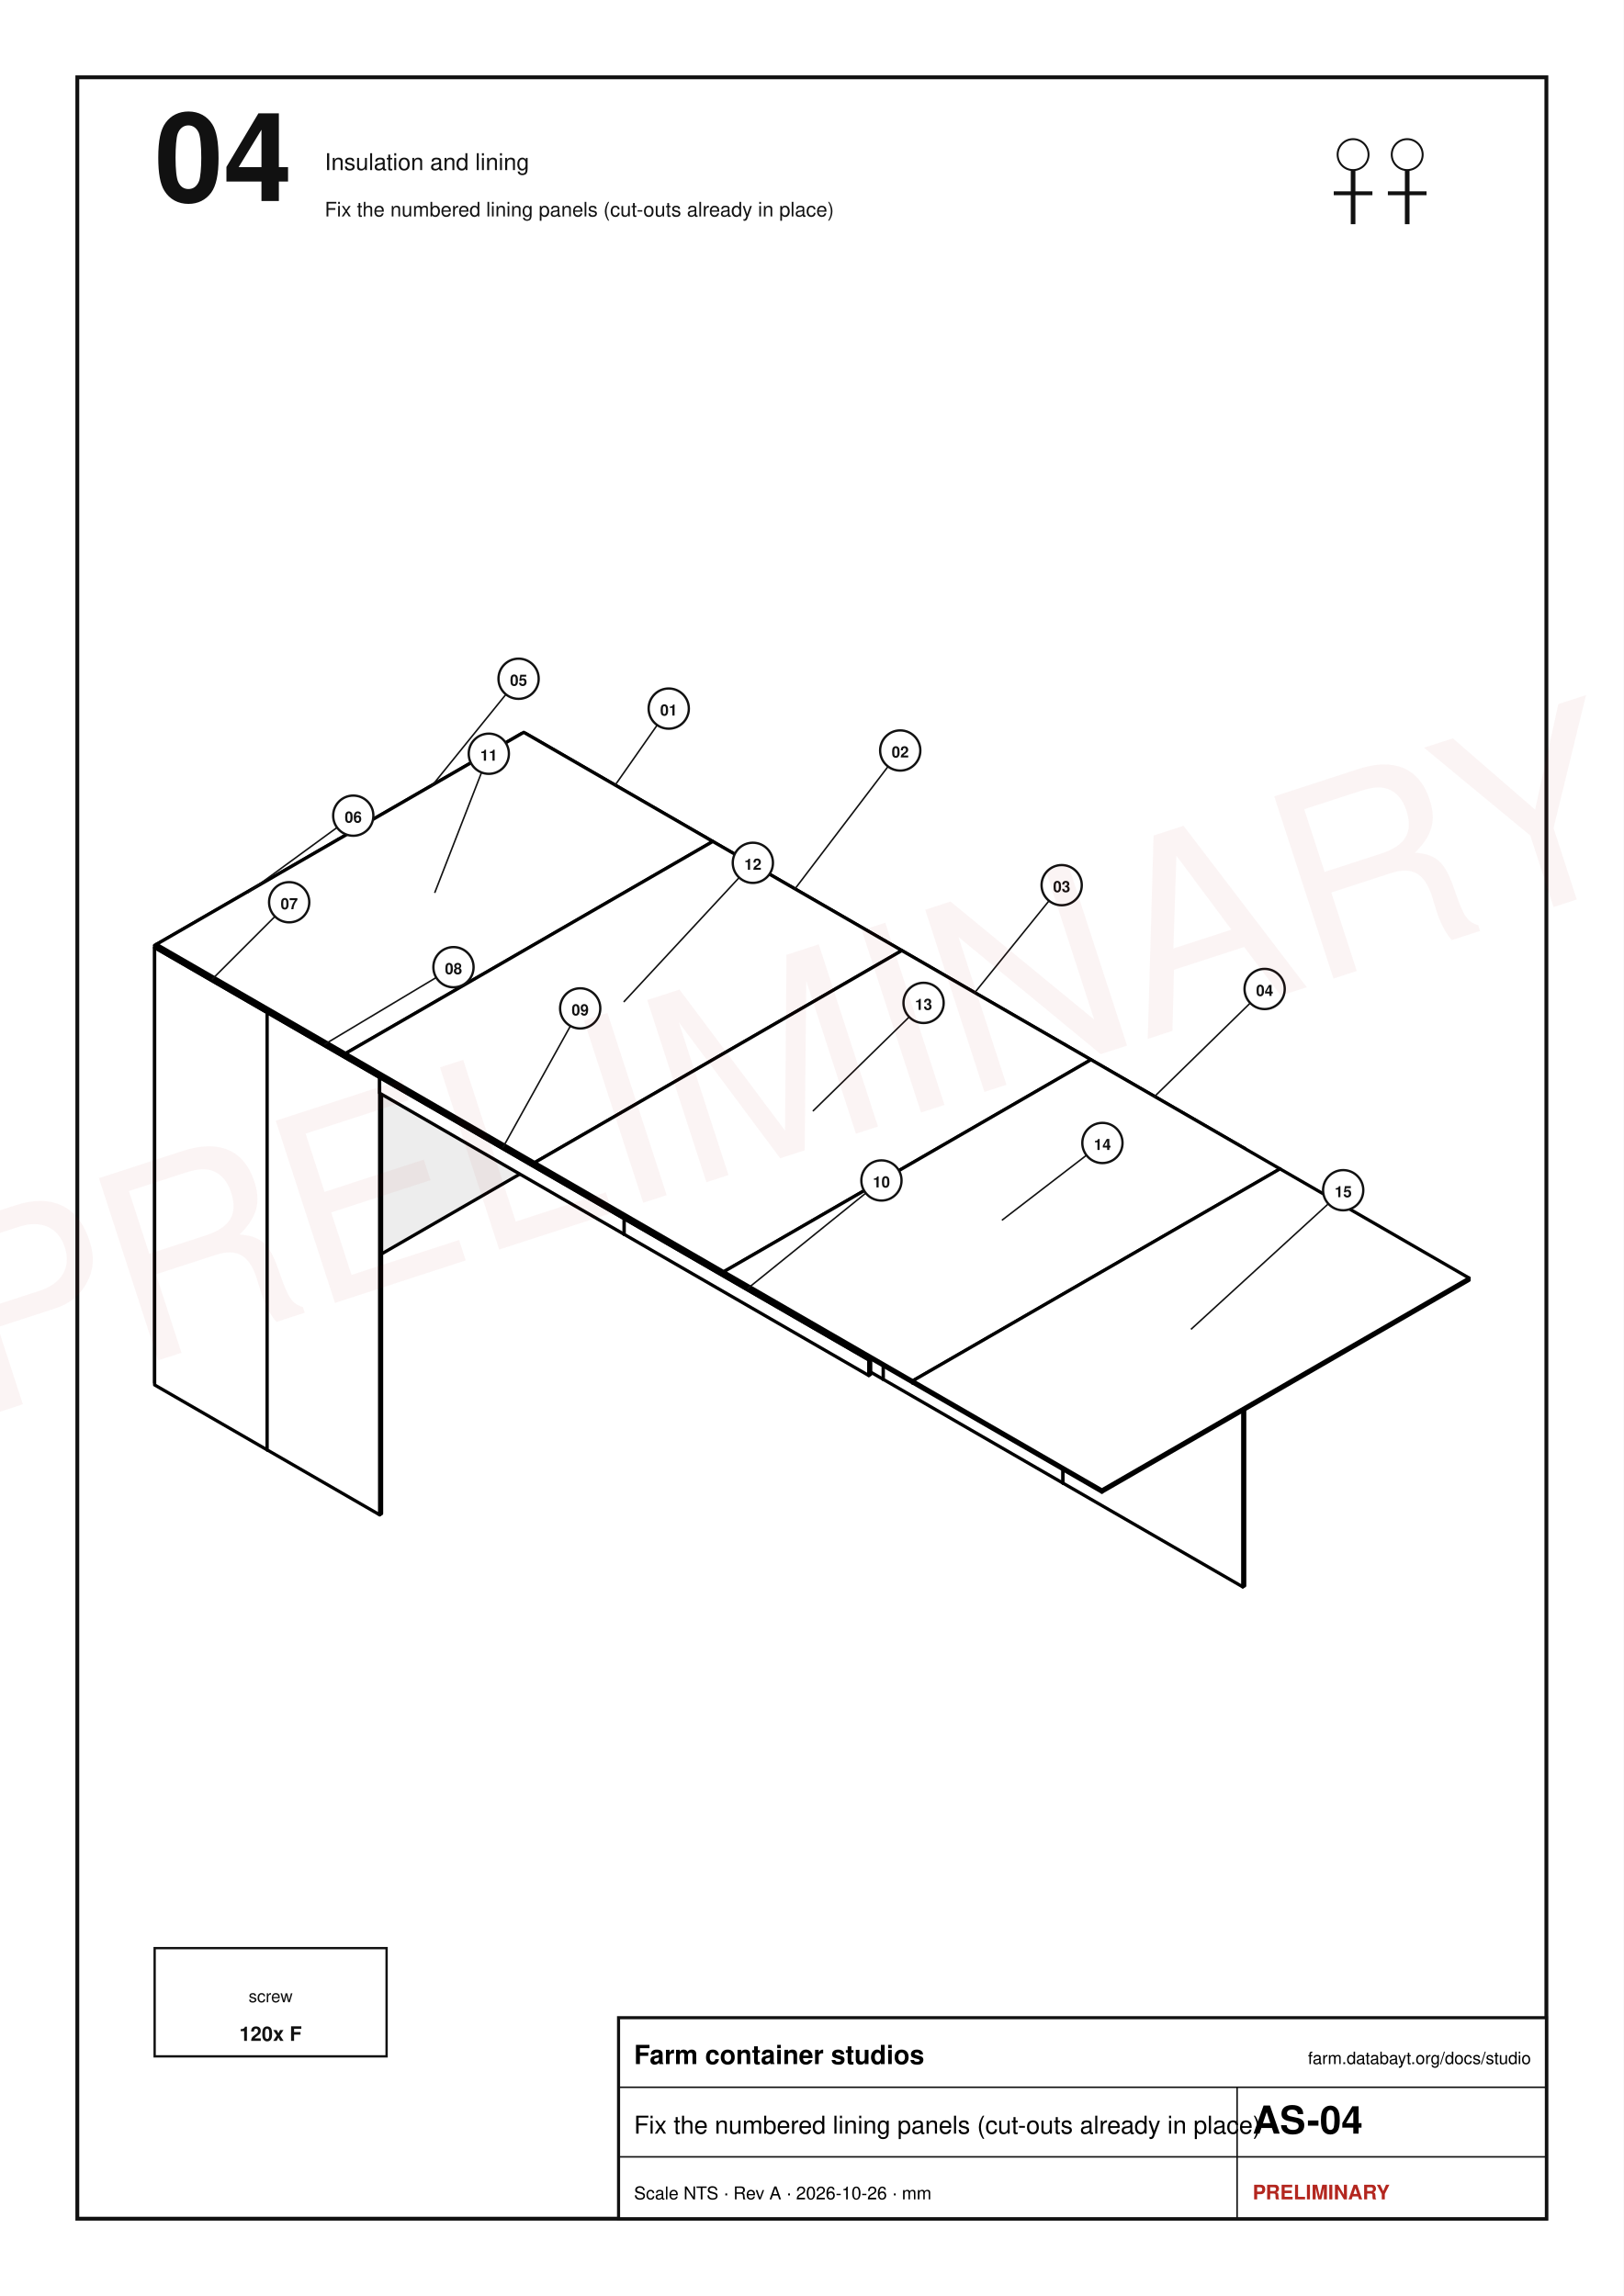
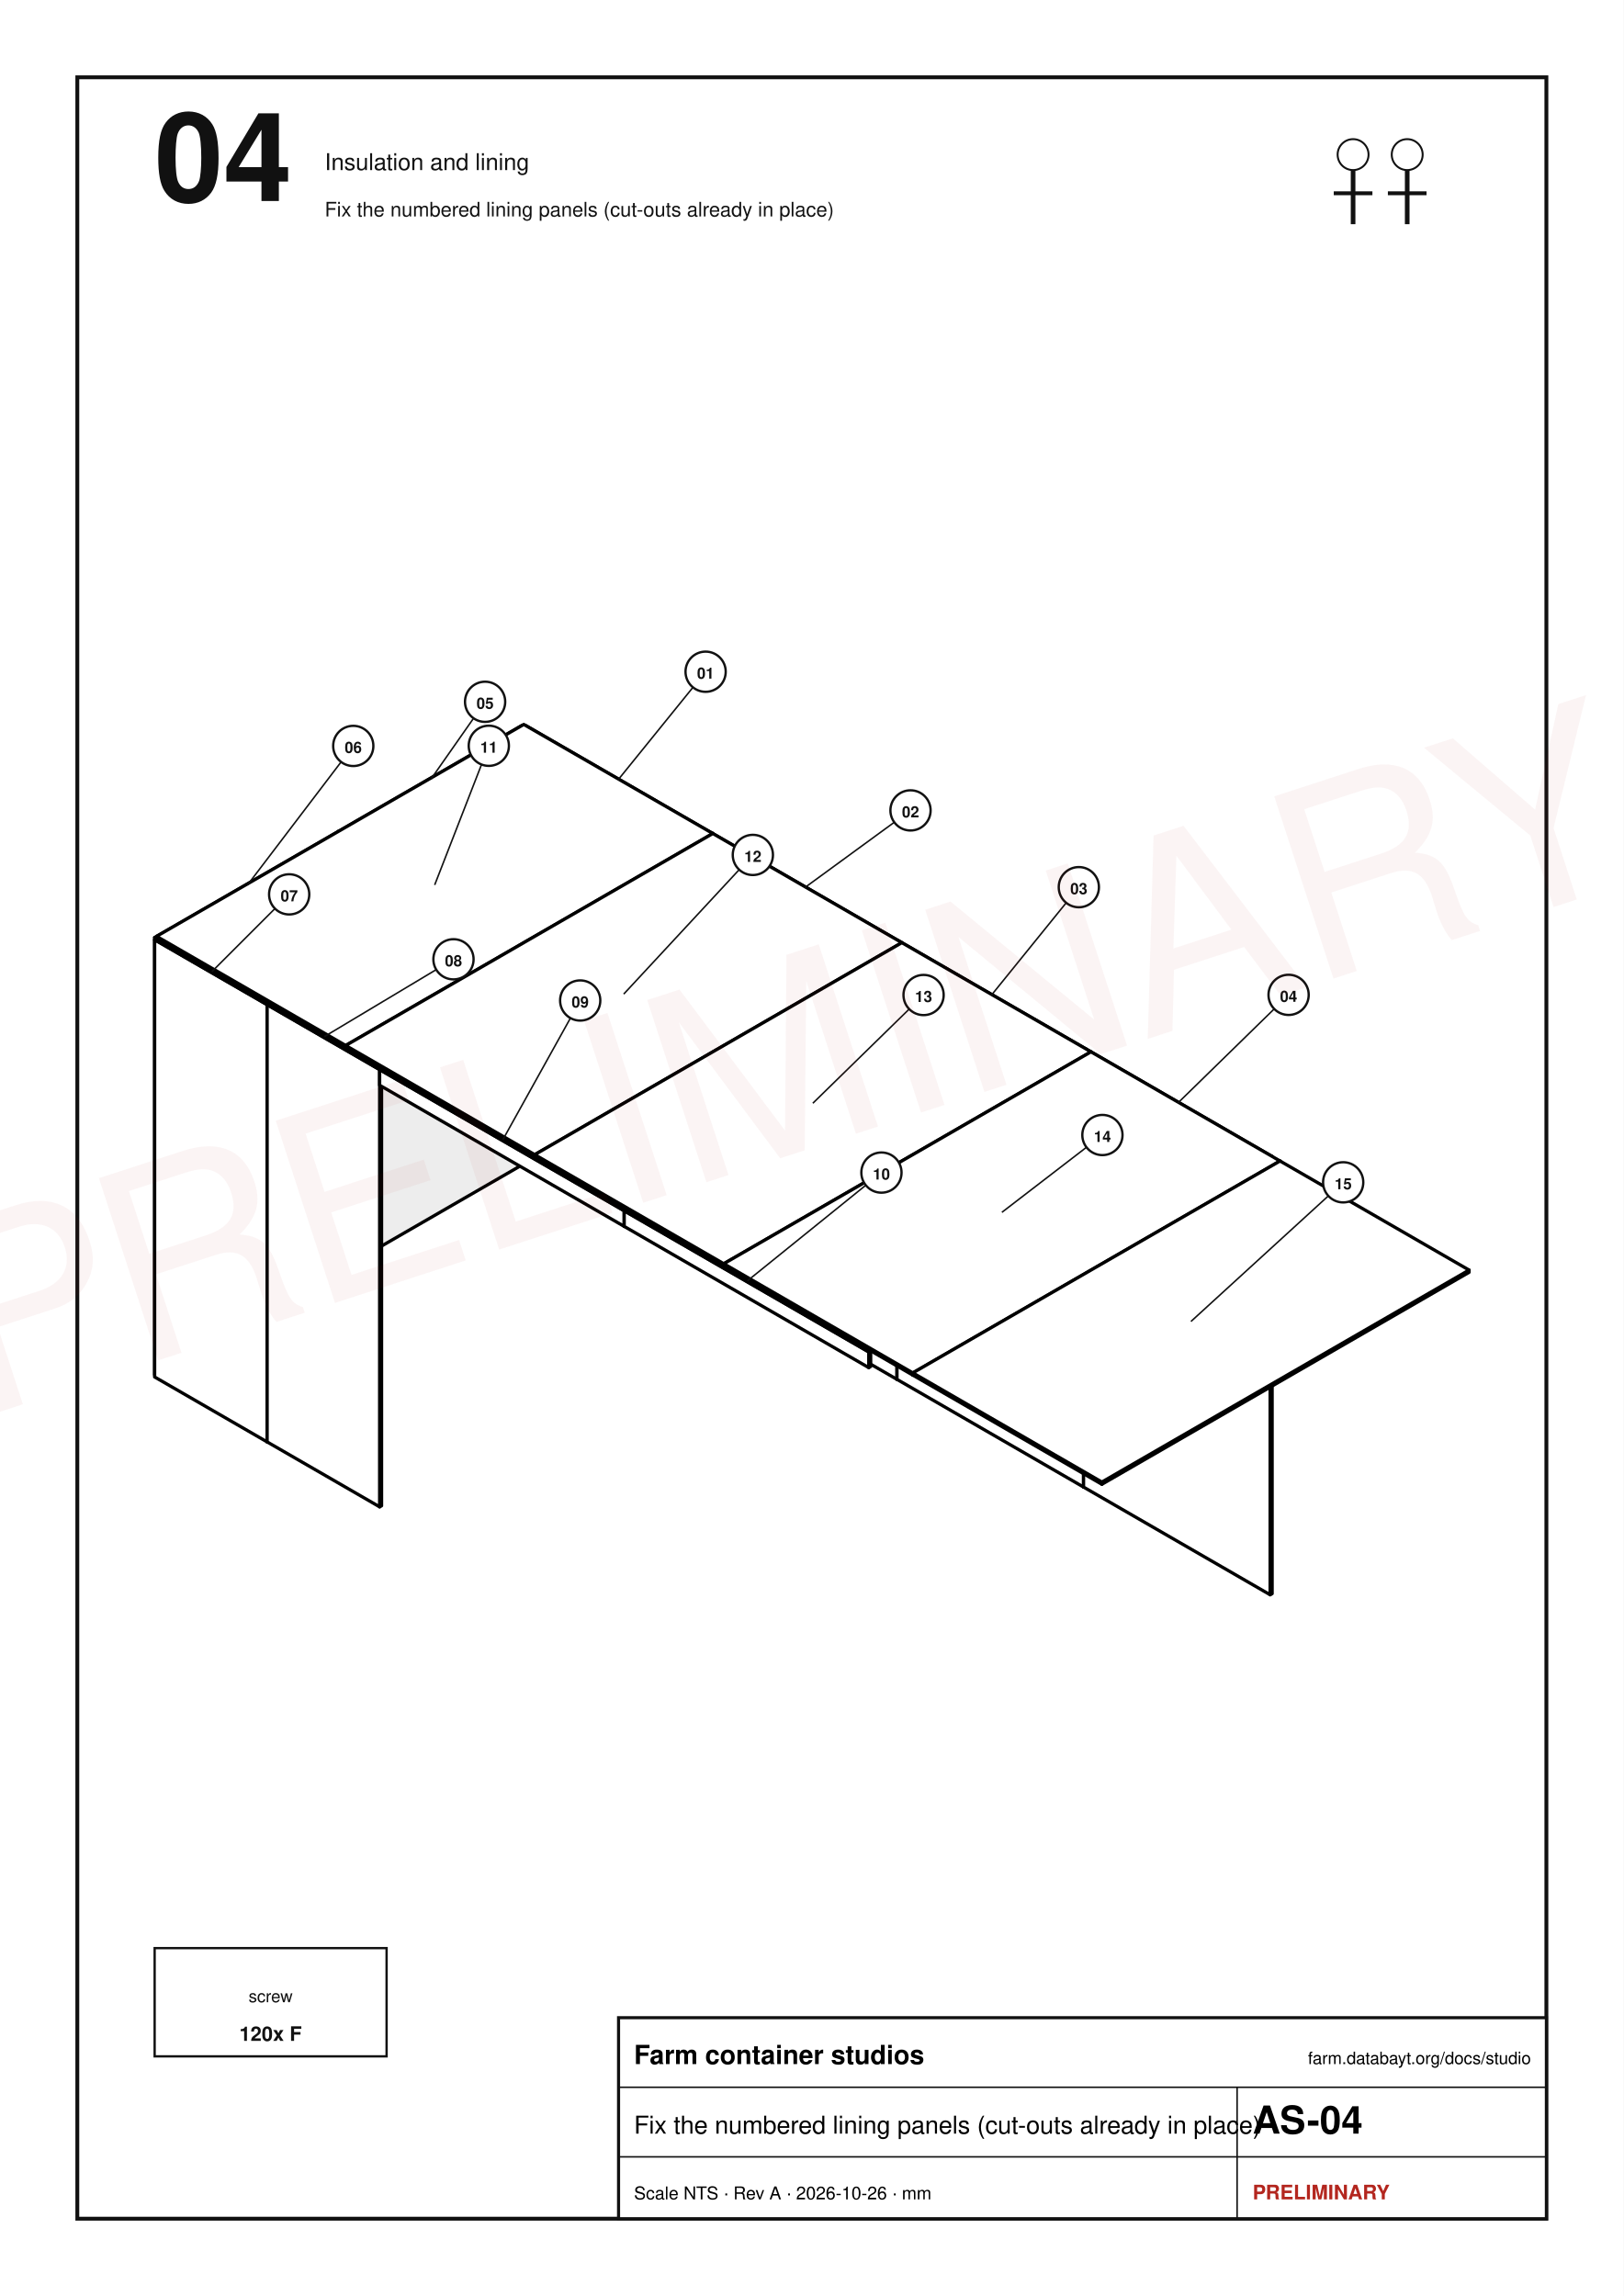
<svg xmlns="http://www.w3.org/2000/svg" width="210mm" height="297mm" viewBox="0 0 210 297" font-family="Helvetica, Arial, sans-serif">
  <rect x="0" y="0" width="210" height="297" fill="#fff" />
  <rect x="10" y="10" width="190" height="277" fill="none" stroke="#111" stroke-width="0.5" />
  <text x="20" y="26" font-size="16" text-anchor="start" font-weight="bold" fill="#111">04</text>
  <text x="42" y="22" font-size="3" text-anchor="start" font-weight="normal" fill="#111">Insulation and lining</text>
  <text x="42" y="28" font-size="2.6" text-anchor="start" font-weight="normal" fill="#111">Fix the numbered lining panels (cut-outs already in place)</text>
  <circle cx="175" cy="20" r="2" fill="none" stroke="#111" stroke-width="0.25" />
  <line x1="175" y1="22" x2="175" y2="29" stroke="#111" stroke-width="0.6" />
  <line x1="172.5" y1="25" x2="177.5" y2="25" stroke="#111" stroke-width="0.5" />
  <circle cx="182" cy="20" r="2" fill="none" stroke="#111" stroke-width="0.25" />
  <line x1="182" y1="22" x2="182" y2="29" stroke="#111" stroke-width="0.6" />
  <line x1="179.5" y1="25" x2="184.5" y2="25" stroke="#111" stroke-width="0.5" />
-   <polygon points="91.24,164.86 90.99,165 90.99,108.44 91.24,108.3" fill="#ededed" stroke="#000" stroke-width="0.42" stroke-linejoin="round" />
-   <polygon points="67.74,151.58 90.99,165 90.99,108.44 67.74,95.02" fill="#ffffff" stroke="#000" stroke-width="0.42" stroke-linejoin="round" />
-   <polygon points="67.99,94.87 91.24,108.3 90.99,108.44 67.74,95.02" fill="#ffffff" stroke="#000" stroke-width="0.42" stroke-linejoin="round" />
-   <polygon points="67.74,151.58 44,165.29 44,108.73 67.74,95.02" fill="#ededed" stroke="#000" stroke-width="0.42" stroke-linejoin="round" />
-   <polygon points="43.74,165.14 44,165.29 44,108.73 43.74,108.58" fill="#ffffff" stroke="#000" stroke-width="0.42" stroke-linejoin="round" />
-   <polygon points="67.49,94.87 67.74,95.02 44,108.73 43.74,108.58" fill="#ffffff" stroke="#000" stroke-width="0.42" stroke-linejoin="round" />
-   <polygon points="114.49,178.28 114.24,178.43 114.24,121.87 114.49,121.72" fill="#ededed" stroke="#000" stroke-width="0.42" stroke-linejoin="round" />
-   <polygon points="90.99,165 114.24,178.43 114.24,121.87 90.99,108.44" fill="#ffffff" stroke="#000" stroke-width="0.42" stroke-linejoin="round" />
-   <polygon points="91.24,108.3 114.49,121.72 114.24,121.87 90.99,108.44" fill="#ffffff" stroke="#000" stroke-width="0.42" stroke-linejoin="round" />
-   <polygon points="44,165.29 20.25,179 20.25,122.44 44,108.73" fill="#ededed" stroke="#000" stroke-width="0.42" stroke-linejoin="round" />
-   <polygon points="20,178.85 20.25,179 20.25,122.44 20,122.29" fill="#ffffff" stroke="#000" stroke-width="0.42" stroke-linejoin="round" />
-   <polygon points="43.74,108.58 44,108.73 20.25,122.44 20,122.29" fill="#ffffff" stroke="#000" stroke-width="0.42" stroke-linejoin="round" />
-   <polygon points="137.74,191.7 137.48,191.85 137.48,135.29 137.74,135.14" fill="#ededed" stroke="#000" stroke-width="0.42" stroke-linejoin="round" />
-   <polygon points="114.24,178.43 137.48,191.85 137.48,135.29 114.24,121.87" fill="#ffffff" stroke="#000" stroke-width="0.42" stroke-linejoin="round" />
-   <polygon points="114.49,121.72 137.74,135.14 137.48,135.29 114.24,121.87" fill="#ffffff" stroke="#000" stroke-width="0.42" stroke-linejoin="round" />
-   <polygon points="92.19,109.14 44.71,136.55 44.71,136.26 92.19,108.85" fill="#ededed" stroke="#000" stroke-width="0.42" stroke-linejoin="round" />
-   <polygon points="20.25,122.44 44.71,136.55 44.71,136.26 20.25,122.15" fill="#ffffff" stroke="#000" stroke-width="0.42" stroke-linejoin="round" />
-   <polygon points="67.74,94.73 92.19,108.85 44.71,136.26 20.25,122.15" fill="#ffffff" stroke="#000" stroke-width="0.42" stroke-linejoin="round" />
-   <polygon points="34.8,187.4 34.55,187.55 34.55,130.98 34.8,130.84" fill="#ededed" stroke="#000" stroke-width="0.42" stroke-linejoin="round" />
-   <polygon points="20,179.15 34.55,187.55 34.55,130.98 20,122.58" fill="#ffffff" stroke="#000" stroke-width="0.42" stroke-linejoin="round" />
-   <polygon points="20.25,122.44 34.8,130.84 34.55,130.98 20,122.58" fill="#ffffff" stroke="#000" stroke-width="0.42" stroke-linejoin="round" />
-   <polygon points="160.98,205.13 160.73,205.27 160.73,148.71 160.98,148.56" fill="#ededed" stroke="#000" stroke-width="0.42" stroke-linejoin="round" />
-   <polygon points="137.48,191.85 160.73,205.27 160.73,148.71 137.48,135.29" fill="#ffffff" stroke="#000" stroke-width="0.42" stroke-linejoin="round" />
-   <polygon points="137.74,135.14 160.98,148.56 160.73,148.71 137.48,135.29" fill="#ffffff" stroke="#000" stroke-width="0.42" stroke-linejoin="round" />
-   <polygon points="116.64,123.26 69.16,150.67 69.16,150.38 116.64,122.96" fill="#ededed" stroke="#000" stroke-width="0.42" stroke-linejoin="round" />
-   <polygon points="44.71,136.55 69.16,150.67 69.16,150.38 44.71,136.26" fill="#ffffff" stroke="#000" stroke-width="0.42" stroke-linejoin="round" />
-   <polygon points="92.19,108.85 116.64,122.96 69.16,150.38 44.71,136.26" fill="#ffffff" stroke="#000" stroke-width="0.42" stroke-linejoin="round" />
-   <polygon points="49.35,195.8 49.1,195.95 49.1,139.38 49.35,139.24" fill="#ededed" stroke="#000" stroke-width="0.42" stroke-linejoin="round" />
-   <polygon points="34.55,187.55 49.1,195.95 49.1,139.38 34.55,130.98" fill="#ffffff" stroke="#000" stroke-width="0.42" stroke-linejoin="round" />
-   <polygon points="34.8,130.84 49.35,139.24 49.1,139.38 34.55,130.98" fill="#ffffff" stroke="#000" stroke-width="0.42" stroke-linejoin="round" />
-   <polygon points="141.1,137.37 93.61,164.79 93.61,164.5 141.1,137.08" fill="#ededed" stroke="#000" stroke-width="0.42" stroke-linejoin="round" />
-   <polygon points="69.16,150.67 93.61,164.79 93.61,164.5 69.16,150.38" fill="#ffffff" stroke="#000" stroke-width="0.42" stroke-linejoin="round" />
-   <polygon points="116.64,122.96 141.1,137.08 93.61,164.5 69.16,150.38" fill="#ffffff" stroke="#000" stroke-width="0.42" stroke-linejoin="round" />
-   <polygon points="80.98,159.52 80.73,159.67 80.73,157.65 80.98,157.5" fill="#ededed" stroke="#000" stroke-width="0.42" stroke-linejoin="round" />
-   <polygon points="49.1,141.4 80.73,159.67 80.73,157.65 49.1,139.38" fill="#ffffff" stroke="#000" stroke-width="0.42" stroke-linejoin="round" />
-   <polygon points="49.35,139.24 80.98,157.5 80.73,157.65 49.1,139.38" fill="#ffffff" stroke="#000" stroke-width="0.42" stroke-linejoin="round" />
-   <polygon points="165.55,151.49 118.06,178.91 118.06,178.61 165.55,151.2" fill="#ededed" stroke="#000" stroke-width="0.42" stroke-linejoin="round" />
-   <polygon points="93.61,164.79 118.06,178.91 118.06,178.61 93.61,164.5" fill="#ffffff" stroke="#000" stroke-width="0.42" stroke-linejoin="round" />
-   <polygon points="141.1,137.08 165.55,151.2 118.06,178.61 93.61,164.5" fill="#ffffff" stroke="#000" stroke-width="0.42" stroke-linejoin="round" />
-   <polygon points="112.61,177.78 112.36,177.93 112.36,175.91 112.61,175.76" fill="#ededed" stroke="#000" stroke-width="0.42" stroke-linejoin="round" />
-   <polygon points="80.73,159.67 112.36,177.93 112.36,175.91 80.73,157.65" fill="#ffffff" stroke="#000" stroke-width="0.42" stroke-linejoin="round" />
-   <polygon points="80.98,157.5 112.61,175.76 112.36,175.91 80.73,157.65" fill="#ffffff" stroke="#000" stroke-width="0.42" stroke-linejoin="round" />
-   <polygon points="190,165.61 142.51,193.02 142.51,192.73 190,165.32" fill="#ededed" stroke="#000" stroke-width="0.42" stroke-linejoin="round" />
-   <polygon points="118.06,178.91 142.51,193.02 142.51,192.73 118.06,178.61" fill="#ffffff" stroke="#000" stroke-width="0.42" stroke-linejoin="round" />
-   <polygon points="165.55,151.2 190,165.32 142.51,192.73 118.06,178.61" fill="#ffffff" stroke="#000" stroke-width="0.42" stroke-linejoin="round" />
-   <line x1="79.49" y1="101.66" x2="86.49" y2="91.66" stroke="#111" stroke-width="0.2" />
-   <circle cx="86.49" cy="91.66" r="2.6" fill="#fff" stroke="#111" stroke-width="0.3" />
-   <text x="86.49" y="92.56" font-size="2" text-anchor="middle" font-weight="bold" fill="#111">01</text>
-   <line x1="55.74" y1="101.8" x2="67.07" y2="87.8" stroke="#111" stroke-width="0.2" />
-   <circle cx="67.07" cy="87.8" r="2.6" fill="#fff" stroke="#111" stroke-width="0.3" />
-   <text x="67.07" y="88.7" font-size="2" text-anchor="middle" font-weight="bold" fill="#111">05</text>
-   <line x1="102.74" y1="115.08" x2="116.43" y2="97.08" stroke="#111" stroke-width="0.2" />
-   <circle cx="116.43" cy="97.08" r="2.6" fill="#fff" stroke="#111" stroke-width="0.3" />
-   <text x="116.43" y="97.98" font-size="2" text-anchor="middle" font-weight="bold" fill="#111">02</text>
-   <line x1="32" y1="115.51" x2="45.69" y2="105.51" stroke="#111" stroke-width="0.2" />
-   <circle cx="45.69" cy="105.51" r="2.6" fill="#fff" stroke="#111" stroke-width="0.3" />
-   <text x="45.69" y="106.41" font-size="2" text-anchor="middle" font-weight="bold" fill="#111">06</text>
-   <line x1="125.99" y1="128.5" x2="137.31" y2="114.5" stroke="#111" stroke-width="0.2" />
-   <circle cx="137.31" cy="114.5" r="2.6" fill="#fff" stroke="#111" stroke-width="0.3" />
-   <text x="137.31" y="115.4" font-size="2" text-anchor="middle" font-weight="bold" fill="#111">03</text>
-   <line x1="56.22" y1="115.5" x2="63.22" y2="97.5" stroke="#111" stroke-width="0.2" />
-   <circle cx="63.22" cy="97.5" r="2.6" fill="#fff" stroke="#111" stroke-width="0.3" />
-   <text x="63.22" y="98.4" font-size="2" text-anchor="middle" font-weight="bold" fill="#111">11</text>
-   <line x1="27.4" y1="126.71" x2="37.4" y2="116.71" stroke="#111" stroke-width="0.2" />
-   <circle cx="37.4" cy="116.71" r="2.6" fill="#fff" stroke="#111" stroke-width="0.3" />
-   <text x="37.4" y="117.61" font-size="2" text-anchor="middle" font-weight="bold" fill="#111">07</text>
-   <line x1="149.23" y1="141.93" x2="163.56" y2="127.93" stroke="#111" stroke-width="0.2" />
-   <circle cx="163.56" cy="127.93" r="2.6" fill="#fff" stroke="#111" stroke-width="0.3" />
-   <text x="163.56" y="128.83" font-size="2" text-anchor="middle" font-weight="bold" fill="#111">04</text>
-   <line x1="80.67" y1="129.61" x2="97.37" y2="111.61" stroke="#111" stroke-width="0.2" />
-   <circle cx="97.37" cy="111.61" r="2.6" fill="#fff" stroke="#111" stroke-width="0.3" />
-   <text x="97.37" y="112.51" font-size="2" text-anchor="middle" font-weight="bold" fill="#111">12</text>
-   <line x1="41.95" y1="135.11" x2="58.65" y2="125.11" stroke="#111" stroke-width="0.2" />
-   <circle cx="58.65" cy="125.11" r="2.6" fill="#fff" stroke="#111" stroke-width="0.3" />
-   <text x="58.65" y="126.01" font-size="2" text-anchor="middle" font-weight="bold" fill="#111">08</text>
-   <line x1="105.13" y1="143.73" x2="119.45" y2="129.73" stroke="#111" stroke-width="0.2" />
-   <circle cx="119.45" cy="129.73" r="2.6" fill="#fff" stroke="#111" stroke-width="0.3" />
-   <text x="119.45" y="130.63" font-size="2" text-anchor="middle" font-weight="bold" fill="#111">13</text>
-   <line x1="65.04" y1="148.44" x2="75.04" y2="130.44" stroke="#111" stroke-width="0.2" />
-   <circle cx="75.04" cy="130.44" r="2.6" fill="#fff" stroke="#111" stroke-width="0.3" />
-   <text x="75.04" y="131.34" font-size="2" text-anchor="middle" font-weight="bold" fill="#111">09</text>
-   <line x1="129.58" y1="157.85" x2="142.58" y2="147.85" stroke="#111" stroke-width="0.2" />
-   <circle cx="142.58" cy="147.85" r="2.6" fill="#fff" stroke="#111" stroke-width="0.3" />
-   <text x="142.58" y="148.75" font-size="2" text-anchor="middle" font-weight="bold" fill="#111">14</text>
-   <line x1="96.67" y1="166.7" x2="114" y2="152.7" stroke="#111" stroke-width="0.2" />
-   <circle cx="114" cy="152.7" r="2.6" fill="#fff" stroke="#111" stroke-width="0.3" />
-   <text x="114" y="153.6" font-size="2" text-anchor="middle" font-weight="bold" fill="#111">10</text>
-   <line x1="154.03" y1="171.96" x2="173.72" y2="153.96" stroke="#111" stroke-width="0.2" />
-   <circle cx="173.72" cy="153.96" r="2.6" fill="#fff" stroke="#111" stroke-width="0.3" />
-   <text x="173.72" y="154.86" font-size="2" text-anchor="middle" font-weight="bold" fill="#111">15</text>
+   <polygon points="67.74,150.56 44,164.27 44,107.71 67.74,94" fill="#ededed" stroke="#000" stroke-width="0.42" stroke-linejoin="round" />
+   <polygon points="43.74,164.12 44,164.27 44,107.71 43.74,107.56" fill="#ffffff" stroke="#000" stroke-width="0.42" stroke-linejoin="round" />
+   <polygon points="67.49,93.85 67.74,94 44,107.71 43.74,107.56" fill="#ffffff" stroke="#000" stroke-width="0.42" stroke-linejoin="round" />
+   <polygon points="92.13,164.35 91.87,164.49 91.87,107.93 92.13,107.79" fill="#ededed" stroke="#000" stroke-width="0.42" stroke-linejoin="round" />
+   <polygon points="67.74,150.56 91.87,164.49 91.87,107.93 67.74,94" fill="#ffffff" stroke="#000" stroke-width="0.42" stroke-linejoin="round" />
+   <polygon points="67.99,93.85 92.13,107.79 91.87,107.93 67.74,94" fill="#ffffff" stroke="#000" stroke-width="0.42" stroke-linejoin="round" />
+   <polygon points="44,164.27 20.25,177.98 20.25,121.41 44,107.71" fill="#ededed" stroke="#000" stroke-width="0.42" stroke-linejoin="round" />
+   <polygon points="20,177.83 20.25,177.98 20.25,121.41 20,121.27" fill="#ffffff" stroke="#000" stroke-width="0.42" stroke-linejoin="round" />
+   <polygon points="43.74,107.56 44,107.71 20.25,121.41 20,121.27" fill="#ffffff" stroke="#000" stroke-width="0.42" stroke-linejoin="round" />
+   <polygon points="116.26,178.28 116.01,178.43 116.01,121.87 116.26,121.72" fill="#ededed" stroke="#000" stroke-width="0.42" stroke-linejoin="round" />
+   <polygon points="91.87,164.49 116.01,178.43 116.01,121.87 91.87,107.93" fill="#ffffff" stroke="#000" stroke-width="0.42" stroke-linejoin="round" />
+   <polygon points="92.13,107.79 116.26,121.72 116.01,121.87 91.87,107.93" fill="#ffffff" stroke="#000" stroke-width="0.42" stroke-linejoin="round" />
+   <polygon points="140.39,192.21 140.14,192.36 140.14,135.8 140.39,135.65" fill="#ededed" stroke="#000" stroke-width="0.42" stroke-linejoin="round" />
+   <polygon points="116.01,178.43 140.14,192.36 140.14,135.8 116.01,121.87" fill="#ffffff" stroke="#000" stroke-width="0.42" stroke-linejoin="round" />
+   <polygon points="116.26,121.72 140.39,135.65 140.14,135.8 116.01,121.87" fill="#ffffff" stroke="#000" stroke-width="0.42" stroke-linejoin="round" />
+   <polygon points="92.19,108.12 44.71,135.53 44.71,135.24 92.19,107.82" fill="#ededed" stroke="#000" stroke-width="0.42" stroke-linejoin="round" />
+   <polygon points="20.25,121.41 44.71,135.53 44.71,135.24 20.25,121.12" fill="#ffffff" stroke="#000" stroke-width="0.42" stroke-linejoin="round" />
+   <polygon points="67.74,93.71 92.19,107.82 44.71,135.24 20.25,121.12" fill="#ffffff" stroke="#000" stroke-width="0.42" stroke-linejoin="round" />
+   <polygon points="34.8,186.38 34.55,186.52 34.55,129.96 34.8,129.81" fill="#ededed" stroke="#000" stroke-width="0.42" stroke-linejoin="round" />
+   <polygon points="20,178.12 34.55,186.52 34.55,129.96 20,121.56" fill="#ffffff" stroke="#000" stroke-width="0.42" stroke-linejoin="round" />
+   <polygon points="20.25,121.41 34.8,129.81 34.55,129.96 20,121.56" fill="#ffffff" stroke="#000" stroke-width="0.42" stroke-linejoin="round" />
+   <polygon points="164.53,206.15 164.27,206.29 164.27,149.73 164.53,149.59" fill="#ededed" stroke="#000" stroke-width="0.42" stroke-linejoin="round" />
+   <polygon points="140.14,192.36 164.27,206.29 164.27,149.73 140.14,135.8" fill="#ffffff" stroke="#000" stroke-width="0.42" stroke-linejoin="round" />
+   <polygon points="140.39,135.65 164.53,149.59 164.27,149.73 140.14,135.8" fill="#ffffff" stroke="#000" stroke-width="0.42" stroke-linejoin="round" />
+   <polygon points="116.64,122.23 69.16,149.65 69.16,149.36 116.64,121.94" fill="#ededed" stroke="#000" stroke-width="0.42" stroke-linejoin="round" />
+   <polygon points="44.71,135.53 69.16,149.65 69.16,149.36 44.71,135.24" fill="#ffffff" stroke="#000" stroke-width="0.42" stroke-linejoin="round" />
+   <polygon points="92.19,107.82 116.64,121.94 69.16,149.36 44.71,135.24" fill="#ffffff" stroke="#000" stroke-width="0.42" stroke-linejoin="round" />
+   <polygon points="49.35,194.78 49.1,194.92 49.1,138.36 49.35,138.22" fill="#ededed" stroke="#000" stroke-width="0.42" stroke-linejoin="round" />
+   <polygon points="34.55,186.52 49.1,194.92 49.1,138.36 34.55,129.96" fill="#ffffff" stroke="#000" stroke-width="0.42" stroke-linejoin="round" />
+   <polygon points="34.8,129.81 49.35,138.22 49.1,138.36 34.55,129.96" fill="#ffffff" stroke="#000" stroke-width="0.42" stroke-linejoin="round" />
+   <polygon points="141.1,136.35 93.61,163.77 93.61,163.47 141.1,136.06" fill="#ededed" stroke="#000" stroke-width="0.42" stroke-linejoin="round" />
+   <polygon points="69.16,149.65 93.61,163.77 93.61,163.47 69.16,149.36" fill="#ffffff" stroke="#000" stroke-width="0.42" stroke-linejoin="round" />
+   <polygon points="116.64,121.94 141.1,136.06 93.61,163.47 69.16,149.36" fill="#ffffff" stroke="#000" stroke-width="0.42" stroke-linejoin="round" />
+   <polygon points="80.98,158.5 80.73,158.64 80.73,156.62 80.98,156.48" fill="#ededed" stroke="#000" stroke-width="0.42" stroke-linejoin="round" />
+   <polygon points="49.1,140.38 80.73,158.64 80.73,156.62 49.1,138.36" fill="#ffffff" stroke="#000" stroke-width="0.42" stroke-linejoin="round" />
+   <polygon points="49.35,138.22 80.98,156.48 80.73,156.62 49.1,138.36" fill="#ffffff" stroke="#000" stroke-width="0.42" stroke-linejoin="round" />
+   <polygon points="165.55,150.47 118.06,177.88 118.06,177.59 165.55,150.18" fill="#ededed" stroke="#000" stroke-width="0.42" stroke-linejoin="round" />
+   <polygon points="93.61,163.77 118.06,177.88 118.06,177.59 93.61,163.47" fill="#ffffff" stroke="#000" stroke-width="0.42" stroke-linejoin="round" />
+   <polygon points="141.1,136.06 165.55,150.18 118.06,177.59 93.61,163.47" fill="#ffffff" stroke="#000" stroke-width="0.42" stroke-linejoin="round" />
+   <polygon points="112.61,176.76 112.36,176.91 112.36,174.88 112.61,174.74" fill="#ededed" stroke="#000" stroke-width="0.42" stroke-linejoin="round" />
+   <polygon points="80.73,158.64 112.36,176.91 112.36,174.88 80.73,156.62" fill="#ffffff" stroke="#000" stroke-width="0.42" stroke-linejoin="round" />
+   <polygon points="80.98,156.48 112.61,174.74 112.36,174.88 80.73,156.62" fill="#ffffff" stroke="#000" stroke-width="0.42" stroke-linejoin="round" />
+   <polygon points="190,164.58 142.51,192 142.51,191.71 190,164.29" fill="#ededed" stroke="#000" stroke-width="0.42" stroke-linejoin="round" />
+   <polygon points="118.06,177.88 142.51,192 142.51,191.71 118.06,177.59" fill="#ffffff" stroke="#000" stroke-width="0.42" stroke-linejoin="round" />
+   <polygon points="165.55,150.18 190,164.29 142.51,191.71 118.06,177.59" fill="#ffffff" stroke="#000" stroke-width="0.42" stroke-linejoin="round" />
+   <line x1="55.74" y1="100.78" x2="62.74" y2="90.78" stroke="#111" stroke-width="0.2" />
+   <circle cx="62.74" cy="90.78" r="2.6" fill="#fff" stroke="#111" stroke-width="0.3" />
+   <text x="62.74" y="91.68" font-size="2" text-anchor="middle" font-weight="bold" fill="#111">05</text>
+   <line x1="79.93" y1="100.89" x2="91.26" y2="86.89" stroke="#111" stroke-width="0.2" />
+   <circle cx="91.26" cy="86.89" r="2.6" fill="#fff" stroke="#111" stroke-width="0.3" />
+   <text x="91.26" y="87.79" font-size="2" text-anchor="middle" font-weight="bold" fill="#111">01</text>
+   <line x1="32" y1="114.49" x2="45.69" y2="96.49" stroke="#111" stroke-width="0.2" />
+   <circle cx="45.69" cy="96.49" r="2.6" fill="#fff" stroke="#111" stroke-width="0.3" />
+   <text x="45.69" y="97.39" font-size="2" text-anchor="middle" font-weight="bold" fill="#111">06</text>
+   <line x1="104.07" y1="114.83" x2="117.76" y2="104.83" stroke="#111" stroke-width="0.2" />
+   <circle cx="117.76" cy="104.83" r="2.6" fill="#fff" stroke="#111" stroke-width="0.3" />
+   <text x="117.76" y="105.73" font-size="2" text-anchor="middle" font-weight="bold" fill="#111">02</text>
+   <line x1="128.2" y1="128.76" x2="139.53" y2="114.76" stroke="#111" stroke-width="0.2" />
+   <circle cx="139.53" cy="114.76" r="2.6" fill="#fff" stroke="#111" stroke-width="0.3" />
+   <text x="139.53" y="115.66" font-size="2" text-anchor="middle" font-weight="bold" fill="#111">03</text>
+   <line x1="56.22" y1="114.47" x2="63.22" y2="96.47" stroke="#111" stroke-width="0.2" />
+   <circle cx="63.22" cy="96.47" r="2.6" fill="#fff" stroke="#111" stroke-width="0.3" />
+   <text x="63.22" y="97.37" font-size="2" text-anchor="middle" font-weight="bold" fill="#111">11</text>
+   <line x1="27.4" y1="125.69" x2="37.4" y2="115.69" stroke="#111" stroke-width="0.2" />
+   <circle cx="37.4" cy="115.69" r="2.6" fill="#fff" stroke="#111" stroke-width="0.3" />
+   <text x="37.4" y="116.59" font-size="2" text-anchor="middle" font-weight="bold" fill="#111">07</text>
+   <line x1="152.33" y1="142.69" x2="166.66" y2="128.69" stroke="#111" stroke-width="0.2" />
+   <circle cx="166.66" cy="128.69" r="2.6" fill="#fff" stroke="#111" stroke-width="0.3" />
+   <text x="166.66" y="129.59" font-size="2" text-anchor="middle" font-weight="bold" fill="#111">04</text>
+   <line x1="80.67" y1="128.59" x2="97.37" y2="110.59" stroke="#111" stroke-width="0.2" />
+   <circle cx="97.37" cy="110.59" r="2.6" fill="#fff" stroke="#111" stroke-width="0.3" />
+   <text x="97.37" y="111.49" font-size="2" text-anchor="middle" font-weight="bold" fill="#111">12</text>
+   <line x1="41.95" y1="134.09" x2="58.65" y2="124.09" stroke="#111" stroke-width="0.2" />
+   <circle cx="58.65" cy="124.09" r="2.6" fill="#fff" stroke="#111" stroke-width="0.3" />
+   <text x="58.65" y="124.99" font-size="2" text-anchor="middle" font-weight="bold" fill="#111">08</text>
+   <line x1="105.13" y1="142.71" x2="119.45" y2="128.71" stroke="#111" stroke-width="0.2" />
+   <circle cx="119.45" cy="128.71" r="2.6" fill="#fff" stroke="#111" stroke-width="0.3" />
+   <text x="119.45" y="129.61" font-size="2" text-anchor="middle" font-weight="bold" fill="#111">13</text>
+   <line x1="65.04" y1="147.42" x2="75.04" y2="129.42" stroke="#111" stroke-width="0.2" />
+   <circle cx="75.04" cy="129.42" r="2.6" fill="#fff" stroke="#111" stroke-width="0.3" />
+   <text x="75.04" y="130.32" font-size="2" text-anchor="middle" font-weight="bold" fill="#111">09</text>
+   <line x1="129.58" y1="156.82" x2="142.58" y2="146.82" stroke="#111" stroke-width="0.2" />
+   <circle cx="142.58" cy="146.82" r="2.6" fill="#fff" stroke="#111" stroke-width="0.3" />
+   <text x="142.58" y="147.72" font-size="2" text-anchor="middle" font-weight="bold" fill="#111">14</text>
+   <line x1="96.67" y1="165.68" x2="114" y2="151.68" stroke="#111" stroke-width="0.2" />
+   <circle cx="114" cy="151.68" r="2.6" fill="#fff" stroke="#111" stroke-width="0.3" />
+   <text x="114" y="152.58" font-size="2" text-anchor="middle" font-weight="bold" fill="#111">10</text>
+   <line x1="154.03" y1="170.94" x2="173.72" y2="152.94" stroke="#111" stroke-width="0.2" />
+   <circle cx="173.72" cy="152.94" r="2.6" fill="#fff" stroke="#111" stroke-width="0.3" />
+   <text x="173.72" y="153.84" font-size="2" text-anchor="middle" font-weight="bold" fill="#111">15</text>
  <rect x="20" y="252" width="30" height="14" fill="#fff" stroke="#111" stroke-width="0.3" />
  <text x="35" y="259" font-size="2.2" text-anchor="middle" font-weight="normal" fill="#111">screw</text>
  <text x="35" y="264" font-size="2.6" text-anchor="middle" font-weight="bold" fill="#111">120x  F</text>
  <rect x="80" y="261" width="120" height="26" fill="#fff" stroke="#111" stroke-width="0.4" />
  <line x1="80" y1="270" x2="200" y2="270" stroke="#111" stroke-width="0.2" />
  <line x1="80" y1="279" x2="200" y2="279" stroke="#111" stroke-width="0.2" />
  <line x1="160" y1="270" x2="160" y2="287" stroke="#111" stroke-width="0.2" />
  <text x="82" y="267" font-size="3.4" font-weight="bold">Farm container studios</text>
  <text x="198" y="267" font-size="2.2" text-anchor="end">farm.databayt.org/docs/studio</text>
  <text x="82" y="276" font-size="3.2">Fix the numbered lining panels (cut-outs already in place)</text>
  <text x="162" y="276" font-size="5" font-weight="bold">AS-04</text>
  <text x="82" y="284.5" font-size="2.3">Scale NTS · Rev A · 2026-10-26 · mm</text>
  <text x="162" y="284.5" font-size="2.6" font-weight="bold" fill="#b3261e">PRELIMINARY</text>
  <text x="105.0" y="148.5" font-size="34" fill="#b3261e" fill-opacity="0.05" text-anchor="middle" transform="rotate(-18 105.0 148.5)">PRELIMINARY</text>
</svg>
